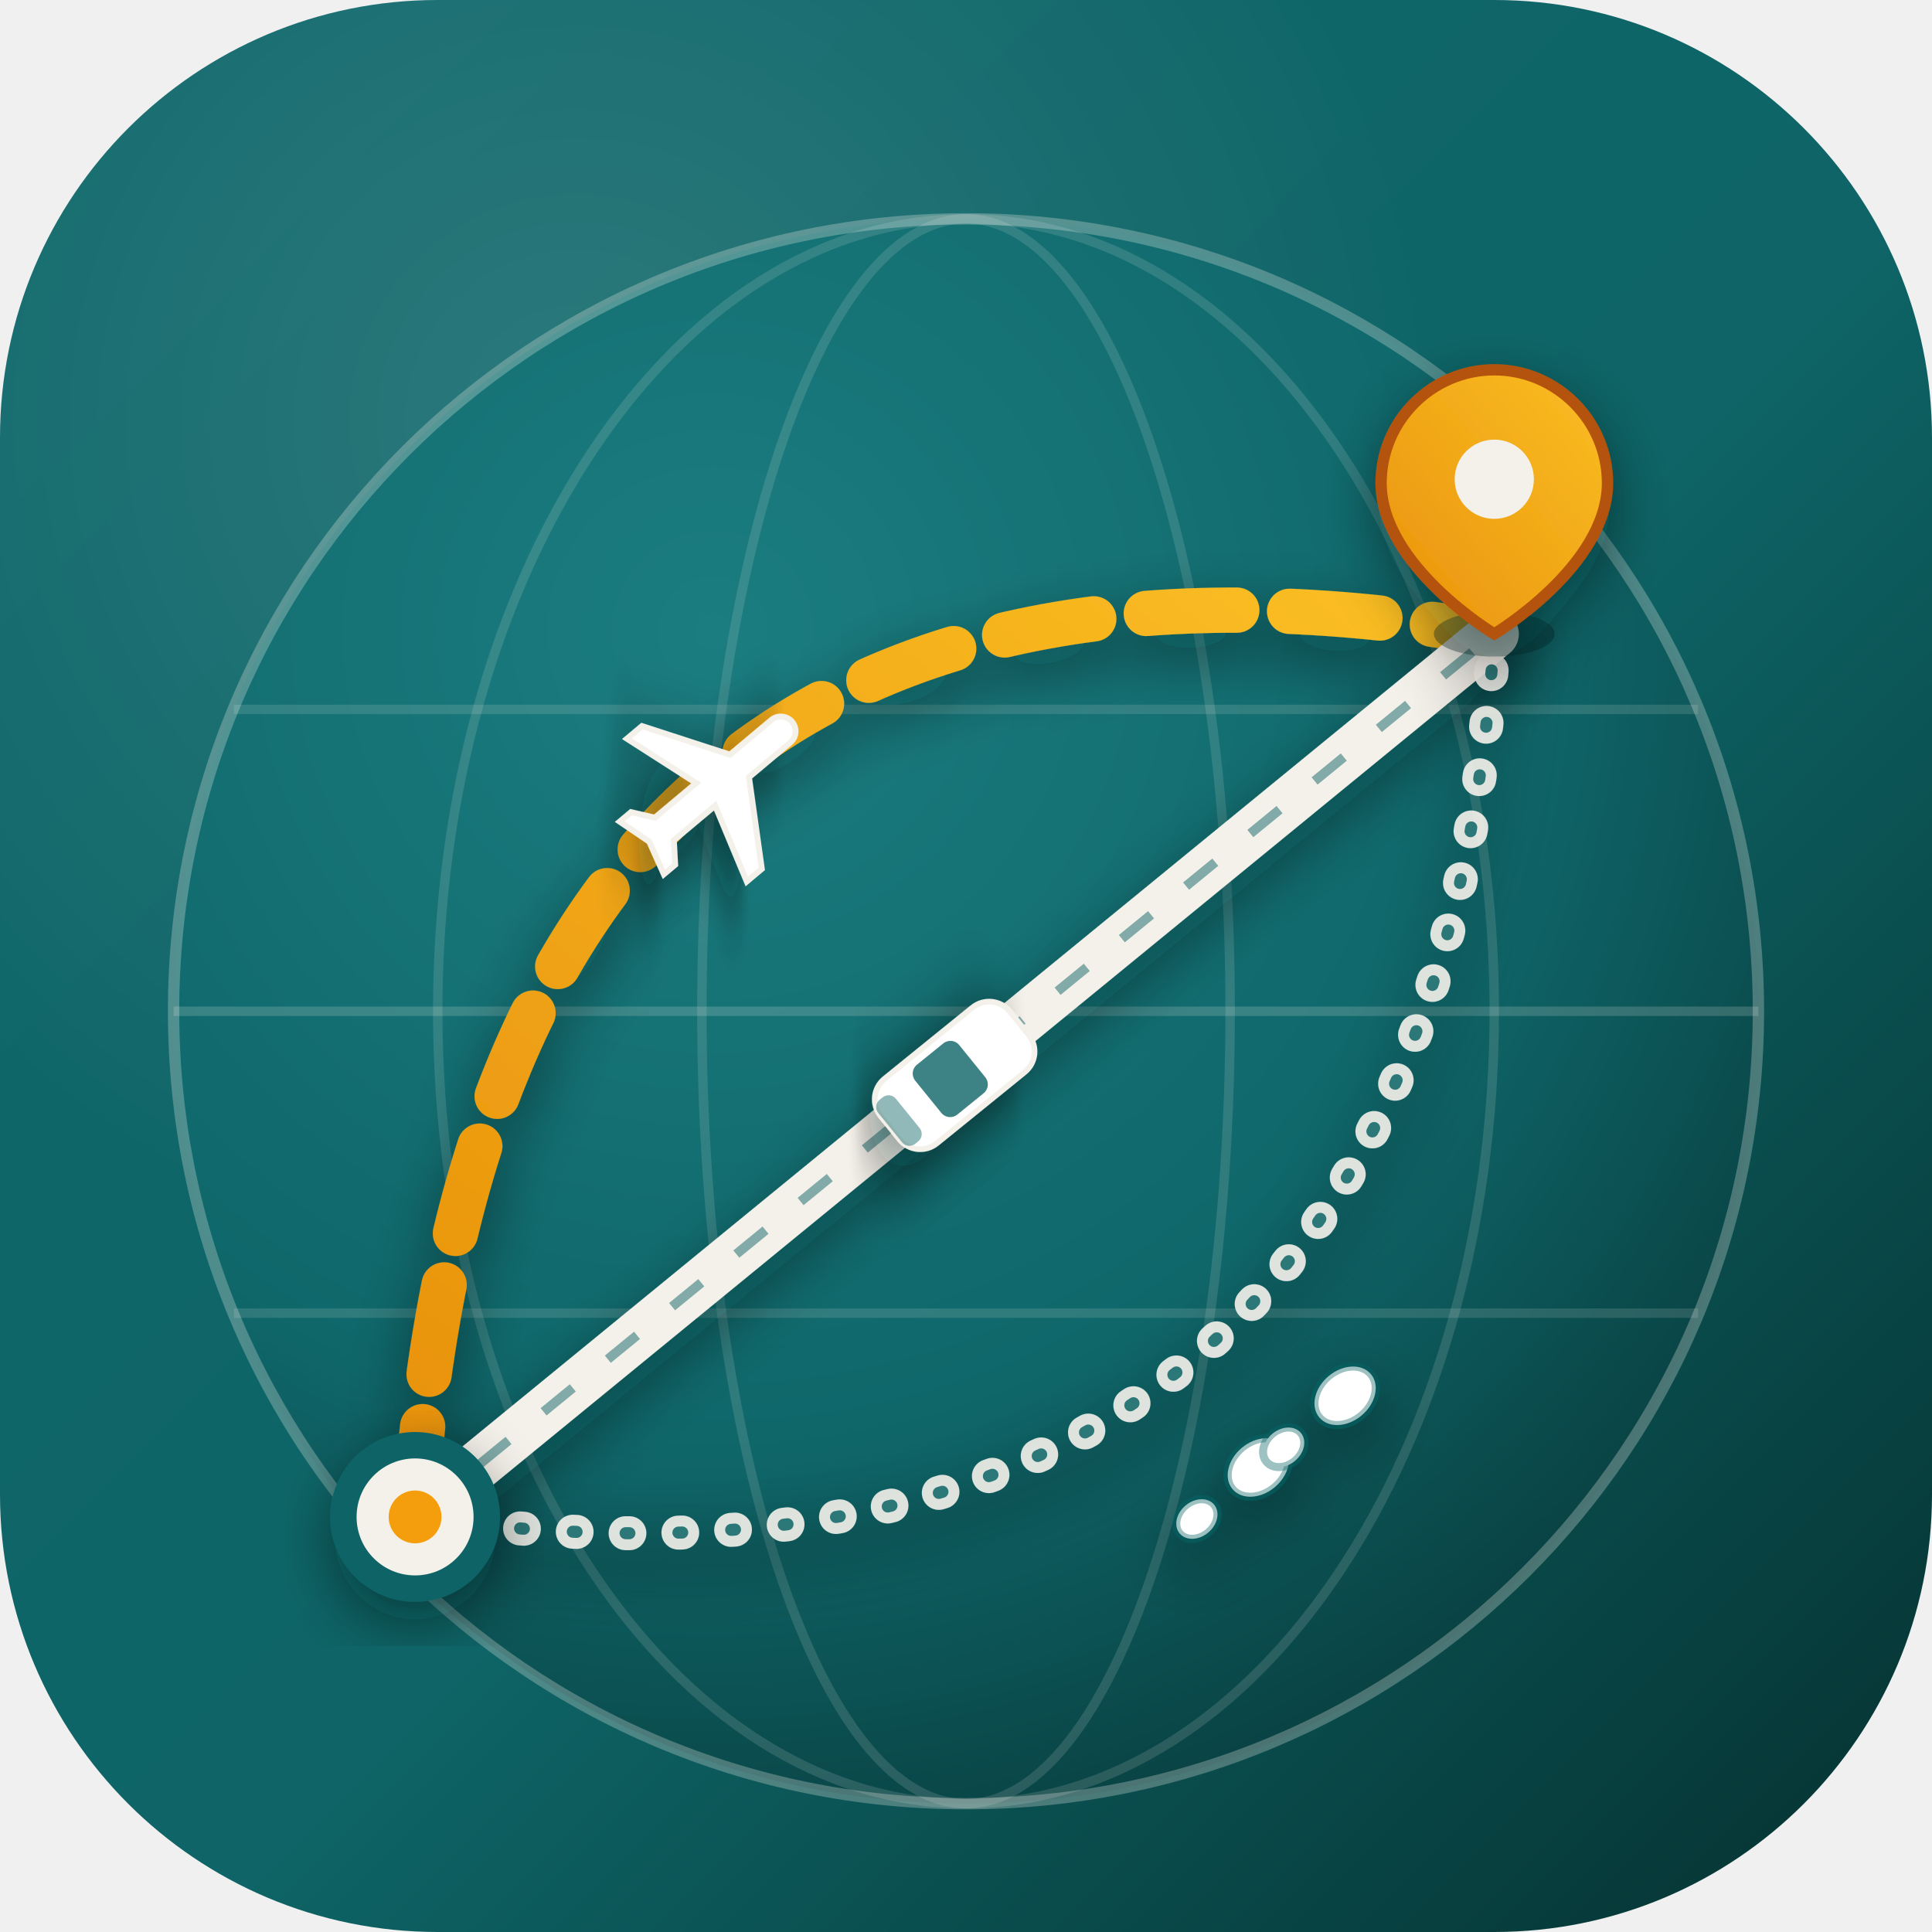
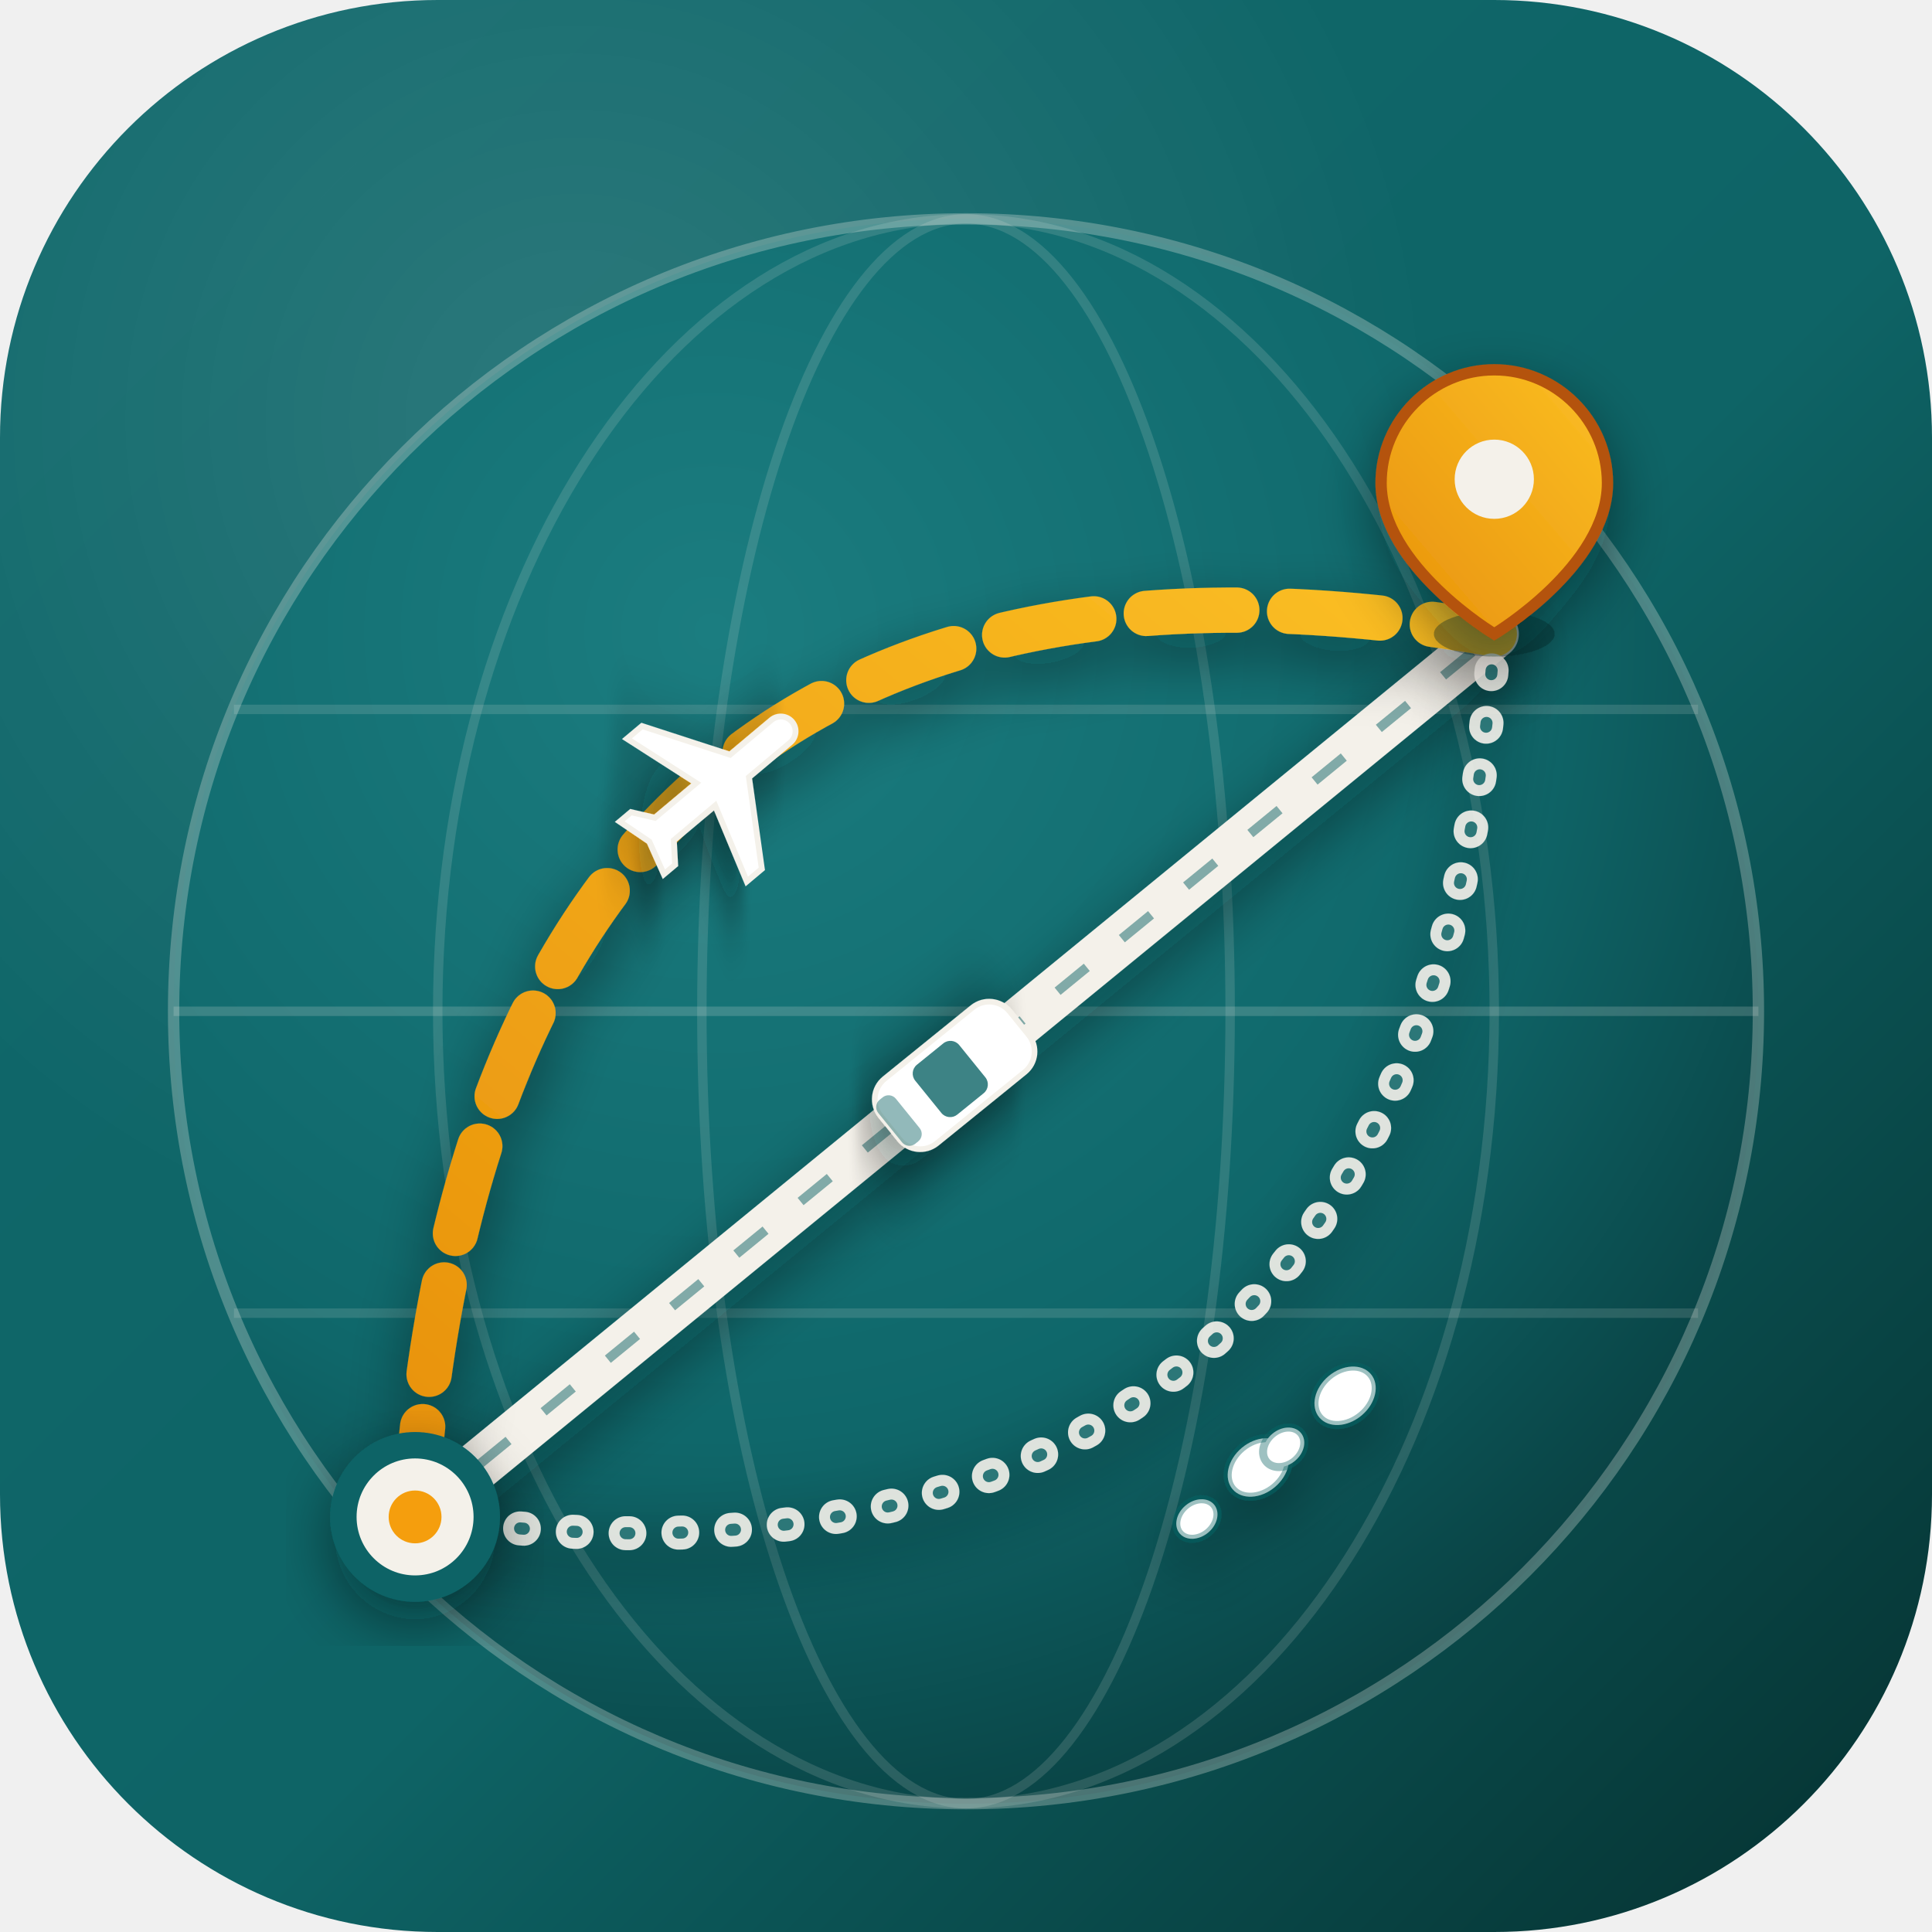
<svg xmlns="http://www.w3.org/2000/svg" viewBox="0 0 512 512" width="512" height="512">
  <defs>
    <linearGradient id="bg" x1="0%" y1="0%" x2="100%" y2="100%">
      <stop offset="0%" stop-color="#10696C" />
      <stop offset="55%" stop-color="#0E6466" />
      <stop offset="100%" stop-color="#05302F" />
    </linearGradient>
    <radialGradient id="globe" cx="34%" cy="26%" r="85%">
      <stop offset="0%" stop-color="#1B7D80" />
      <stop offset="60%" stop-color="#0F676A" />
      <stop offset="100%" stop-color="#083A3B" />
    </radialGradient>
    <linearGradient id="gold" x1="0%" y1="100%" x2="100%" y2="0%">
      <stop offset="0%" stop-color="#E8910B" />
      <stop offset="100%" stop-color="#FBBF24" />
    </linearGradient>
    <radialGradient id="glow" cx="30%" cy="22%" r="80%">
      <stop offset="0%" stop-color="#FFFFFF" stop-opacity="0.12" />
      <stop offset="55%" stop-color="#FFFFFF" stop-opacity="0" />
    </radialGradient>
    <filter id="soft" x="-40%" y="-40%" width="180%" height="180%">
      <feDropShadow dx="0" dy="6" stdDeviation="8" flood-color="#021C1B" flood-opacity="0.45" />
    </filter>
  </defs>
-   <rect width="512" height="512" rx="116" fill="url(#bg)" />
-   <rect width="512" height="512" rx="116" fill="url(#glow)" />
-   <circle cx="256" cy="268" r="210" fill="url(#globe)" />
-   <g fill="none" stroke="#F4F1EA">
-     <circle cx="256" cy="268" r="210" stroke-opacity="0.28" stroke-width="3" />
-     <ellipse cx="256" cy="268" rx="70" ry="210" stroke-opacity="0.14" stroke-width="2.5" />
-     <ellipse cx="256" cy="268" rx="140" ry="210" stroke-opacity="0.14" stroke-width="2.5" />
-     <line x1="62" y1="188" x2="450" y2="188" stroke-opacity="0.14" stroke-width="2.5" />
-     <line x1="46" y1="268" x2="466" y2="268" stroke-opacity="0.18" stroke-width="2.5" />
-     <line x1="62" y1="348" x2="450" y2="348" stroke-opacity="0.14" stroke-width="2.5" />
+   <g id="tile">
+     <rect width="512" height="512" rx="116" fill="url(#bg)" />
+     <rect width="512" height="512" rx="116" fill="url(#glow)" />
  </g>
-   <path d="M 110 402 C 121 221 216 137 396 168" fill="none" stroke="url(#gold)" stroke-width="12" stroke-linecap="round" stroke-dasharray="24 14" filter="url(#soft)" />
-   <g transform="translate(190,208) rotate(50)" filter="url(#soft)">
-     <g transform="scale(2.6) translate(-11.5,-12)" fill="#FFFFFF" stroke="#F4F1EA" stroke-width="0.6">
-       <path d="M21 16v-2l-8-5V3.5c0-.83-.67-1.5-1.5-1.5S10 2.67 10 3.5V9l-8 5v2l8-2.5V19l-2 1.5V22l3.5-1 3.5 1v-1.5L13 19v-5.5l8 2.5z" />
+   <g id="globe">
+     <circle cx="256" cy="268" r="210" fill="url(#globe)" />
+     <g fill="none" stroke="#F4F1EA">
+       <circle cx="256" cy="268" r="210" stroke-opacity="0.28" stroke-width="3" />
+       <ellipse cx="256" cy="268" rx="70" ry="210" stroke-opacity="0.14" stroke-width="2.5" />
+       <ellipse cx="256" cy="268" rx="140" ry="210" stroke-opacity="0.14" stroke-width="2.5" />
+       <line x1="62" y1="188" x2="450" y2="188" stroke-opacity="0.14" stroke-width="2.5" />
+       <line x1="46" y1="268" x2="466" y2="268" stroke-opacity="0.18" stroke-width="2.5" />
+       <line x1="62" y1="348" x2="450" y2="348" stroke-opacity="0.14" stroke-width="2.5" />
    </g>
  </g>
-   <path d="M 110 402 L 396 168" fill="none" stroke="#F4F1EA" stroke-width="13" stroke-linecap="round" filter="url(#soft)" />
-   <path d="M 110 402 L 396 168" fill="none" stroke="#0E6466" stroke-opacity="0.5" stroke-width="2.5" stroke-dasharray="10 12" />
-   <g transform="translate(253,285) rotate(51)" filter="url(#soft)">
-     <rect x="-11" y="-22" width="22" height="44" rx="7" fill="#FFFFFF" stroke="#F4F1EA" stroke-width="1.5" />
-     <rect x="-8.5" y="-6" width="17" height="15" rx="3" fill="#0E6466" opacity="0.8" />
-     <rect x="-7.5" y="16" width="15" height="6" rx="2.5" fill="#0E6466" opacity="0.45" />
-   </g>
-   <path d="M 110 402 C 290 427 385 343 396 168" fill="none" stroke="#F4F1EA" stroke-opacity="0.9" stroke-width="9" stroke-linecap="round" stroke-dasharray="1 13" filter="url(#soft)" />
-   <path d="M 110 402 C 290 427 385 343 396 168" fill="none" stroke="#0E6466" stroke-opacity="0.85" stroke-width="3.2" stroke-linecap="round" stroke-dasharray="1 13" />
-   <g fill="#FFFFFF" stroke="#0E6466" stroke-opacity="0.4" stroke-width="2.5" filter="url(#soft)">
-     <g transform="translate(325,396) rotate(50) scale(0.85)">
-       <ellipse cx="0" cy="-13" rx="8" ry="10.5" />
-       <ellipse cx="0" cy="12" rx="5.5" ry="7" />
-     </g>
-     <g transform="translate(348,377) rotate(50) scale(0.85)">
-       <ellipse cx="0" cy="-13" rx="8" ry="10.5" />
-       <ellipse cx="0" cy="12" rx="5.5" ry="7" />
+   <g id="trail-road">
+     <path id="road-line" d="M 110 402 L 396 168" fill="none" stroke="#F4F1EA" stroke-width="13" stroke-linecap="round" filter="url(#soft)" />
+     <path id="road-dashes" d="M 110 402 L 396 168" fill="none" stroke="#0E6466" stroke-opacity="0.5" stroke-width="2.5" stroke-dasharray="10 12" />
+     <g id="car" transform="translate(253,285) rotate(51)" filter="url(#soft)">
+       <rect x="-11" y="-22" width="22" height="44" rx="7" fill="#FFFFFF" stroke="#F4F1EA" stroke-width="1.5" />
+       <rect x="-8.5" y="-6" width="17" height="15" rx="3" fill="#0E6466" opacity="0.8" />
+       <rect x="-7.5" y="16" width="15" height="6" rx="2.5" fill="#0E6466" opacity="0.45" />
    </g>
  </g>
-   <g filter="url(#soft)">
+   <g id="trail-flight">
+     <path id="flight-arc" d="M 110 402 C 121 221 216 137 396 168" fill="none" stroke="url(#gold)" stroke-width="12" stroke-linecap="round" stroke-dasharray="24 14" filter="url(#soft)" />
+     <g id="plane" transform="translate(190,208) rotate(50)" filter="url(#soft)">
+       <g transform="scale(2.6) translate(-11.5,-12)" fill="#FFFFFF" stroke="#F4F1EA" stroke-width="0.6">
+         <path d="M21 16v-2l-8-5V3.5c0-.83-.67-1.5-1.5-1.5S10 2.67 10 3.5V9l-8 5v2l8-2.5V19l-2 1.5V22l3.5-1 3.5 1v-1.5L13 19v-5.5l8 2.5z" />
+       </g>
+     </g>
+   </g>
+   <g id="trail-trek">
+     <path id="trek-rings-outer" d="M 110 402 C 290 427 385 343 396 168" fill="none" stroke="#F4F1EA" stroke-opacity="0.9" stroke-width="9" stroke-linecap="round" stroke-dasharray="1 13" filter="url(#soft)" />
+     <path id="trek-rings-inner" d="M 110 402 C 290 427 385 343 396 168" fill="none" stroke="#0E6466" stroke-opacity="0.85" stroke-width="3.2" stroke-linecap="round" stroke-dasharray="1 13" />
+     <g id="footprints" fill="#FFFFFF" stroke="#0E6466" stroke-opacity="0.4" stroke-width="2.5" filter="url(#soft)">
+       <g id="footprint-back" transform="translate(325,396) rotate(50) scale(0.85)">
+         <ellipse cx="0" cy="-13" rx="8" ry="10.5" />
+         <ellipse cx="0" cy="12" rx="5.5" ry="7" />
+       </g>
+       <g id="footprint-front" transform="translate(348,377) rotate(50) scale(0.85)">
+         <ellipse cx="0" cy="-13" rx="8" ry="10.5" />
+         <ellipse cx="0" cy="12" rx="5.5" ry="7" />
+       </g>
+     </g>
+   </g>
+   <g id="origin" filter="url(#soft)">
    <circle cx="110" cy="402" r="19" fill="#F4F1EA" stroke="#0E6466" stroke-width="7" />
    <circle cx="110" cy="402" r="7" fill="#F59E0B" />
  </g>
-   <g transform="translate(396,128)" filter="url(#soft)">
+   <g id="pin" transform="translate(396,128)" filter="url(#soft)">
    <ellipse cx="0" cy="40" rx="16" ry="6" fill="#021C1B" opacity="0.35" />
    <path d="M 0 -30 C -16.5 -30 -30 -16.5 -30 0 C -30 22 0 40 0 40 C 0 40 30 22 30 0 C 30 -16.5 16.5 -30 0 -30 Z" fill="url(#gold)" stroke="#B45309" stroke-width="3" />
    <circle cx="0" cy="-1" r="10.5" fill="#F4F1EA" />
  </g>
</svg>
